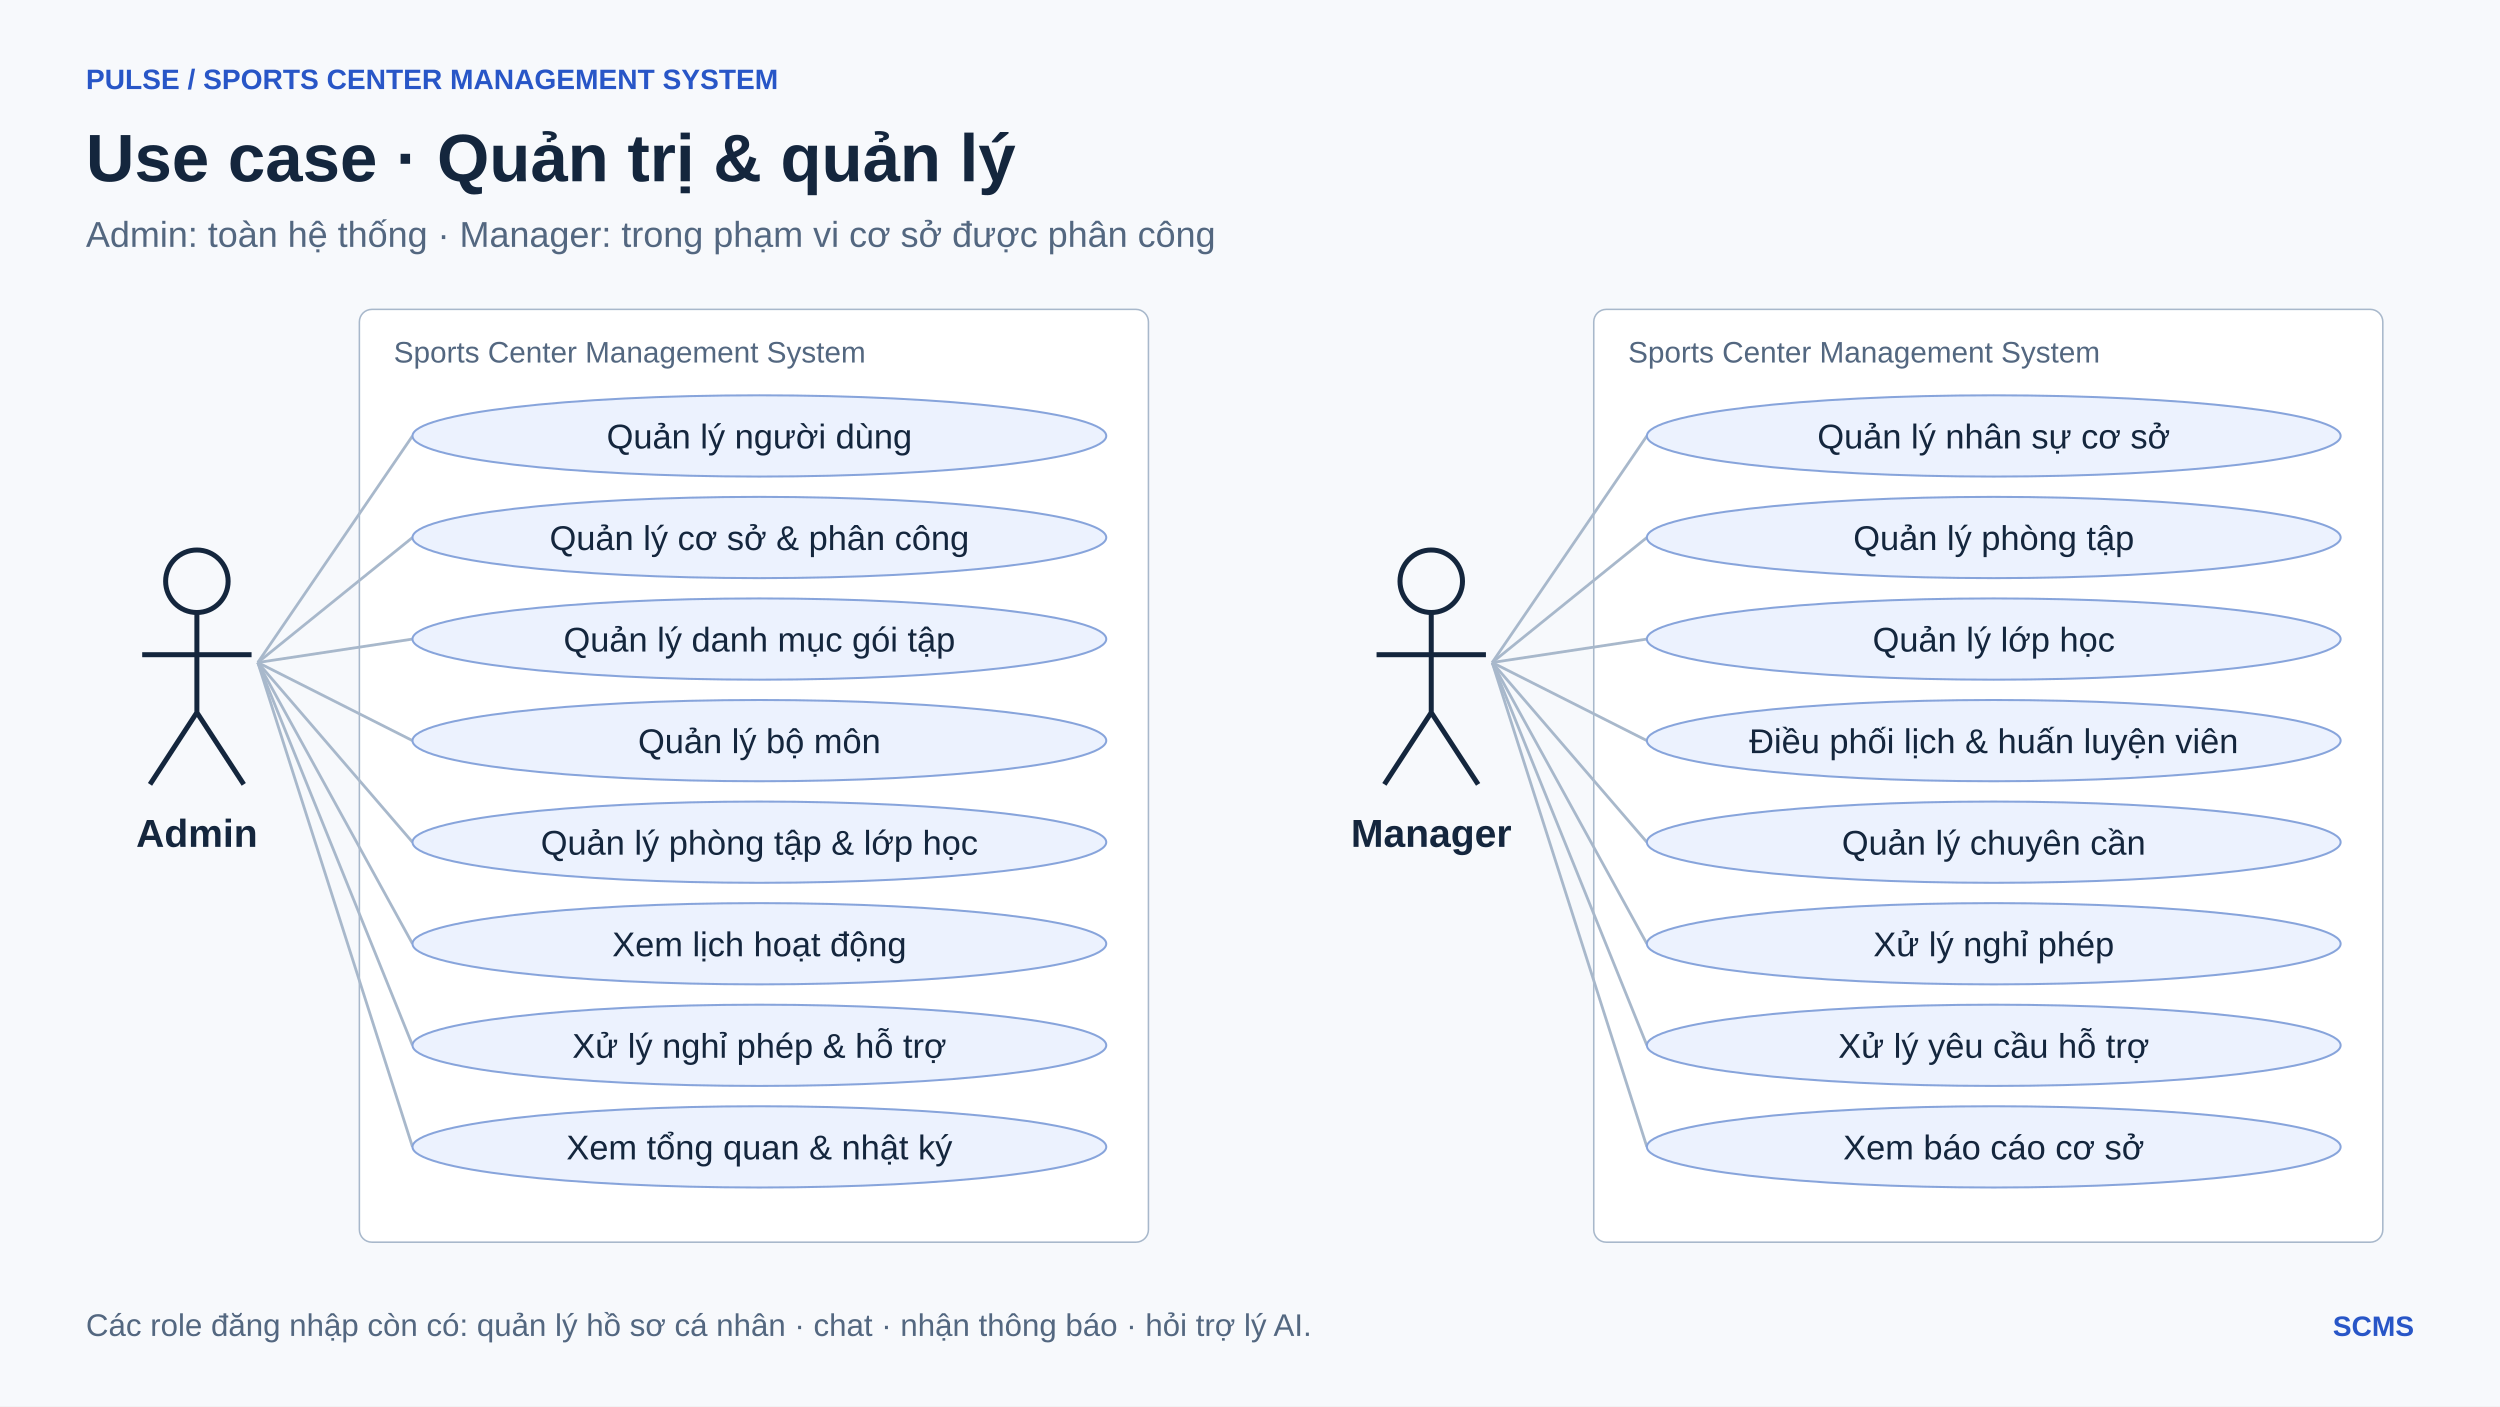
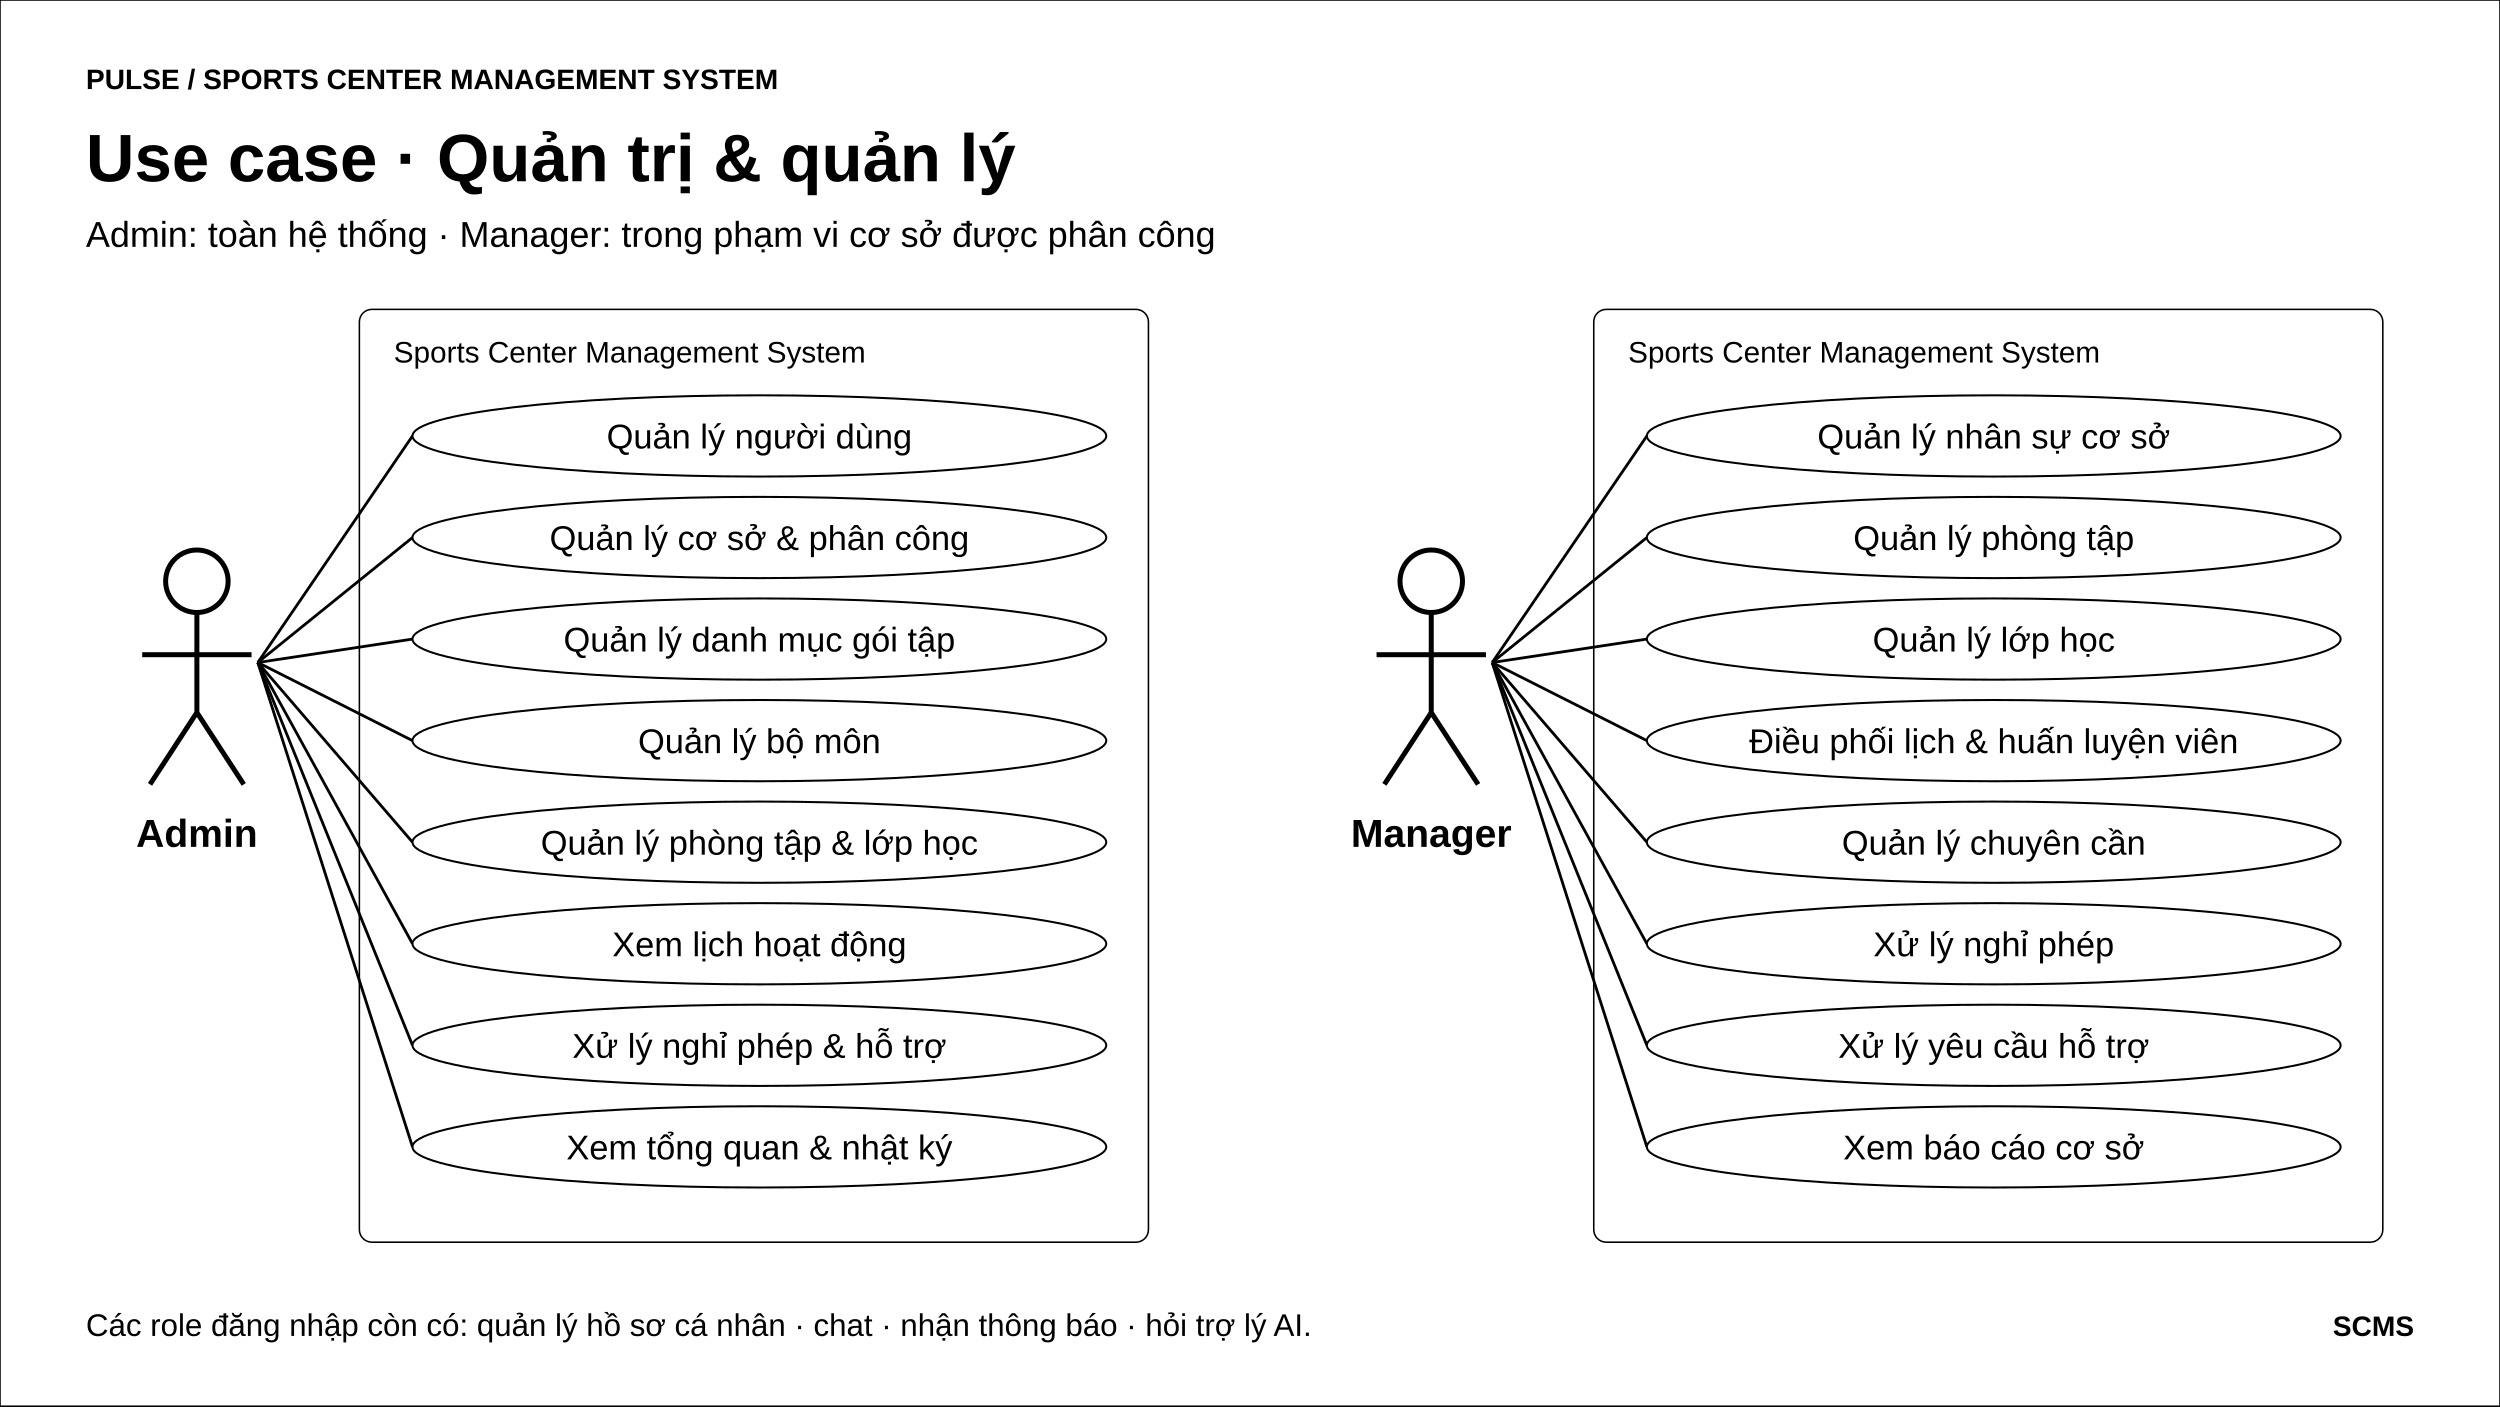
<svg xmlns="http://www.w3.org/2000/svg" width="1600" height="900" viewBox="0 0 1600 900" role="img" aria-label="Use case · Quản trị &amp; quản lý">
  <defs>
    <marker id="arrow" markerWidth="10" markerHeight="10" refX="8" refY="4" orient="auto">
-       <path d="M0,0 L8,4 L0,8" fill="#536780" />
+       <path d="M0,0 L8,4 L0,8" fill="#000000" />
    </marker>
  </defs>
-   <rect width="1600" height="900" fill="#F7F9FC" />
+   <rect width="1600" height="900" fill="#FFFFFF" stroke="#000000" />
  <g font-family="Segoe UI,Arial,sans-serif">
-     <text x="55" y="57" fill="#2856C7" font-size="18" font-weight="600" text-anchor="start">PULSE / SPORTS CENTER MANAGEMENT SYSTEM</text>
-     <text x="55" y="116" fill="#14263D" font-size="43" font-weight="650" text-anchor="start">Use case · Quản trị &amp; quản lý</text>
-     <text x="55" y="158" fill="#536780" font-size="23" font-weight="400" text-anchor="start">Admin: toàn hệ thống · Manager: trong phạm vi cơ sở được phân công</text>
-     <rect x="230" y="198" width="505" height="597" rx="8" fill="white" stroke="#A8B8CB" />
-     <text x="252" y="232" fill="#536780" font-size="19" font-weight="400" text-anchor="start">Sports Center Management System</text>
-     <path d="M165 424 L264 279" fill="none" stroke="#A8B8CB" stroke-width="1.8" />
-     <path d="M165 424 L264 344" fill="none" stroke="#A8B8CB" stroke-width="1.8" />
-     <path d="M165 424 L264 409" fill="none" stroke="#A8B8CB" stroke-width="1.8" />
-     <path d="M165 424 L264 474" fill="none" stroke="#A8B8CB" stroke-width="1.8" />
-     <path d="M165 424 L264 539" fill="none" stroke="#A8B8CB" stroke-width="1.8" />
-     <path d="M165 424 L264 604" fill="none" stroke="#A8B8CB" stroke-width="1.8" />
-     <path d="M165 424 L264 669" fill="none" stroke="#A8B8CB" stroke-width="1.8" />
-     <path d="M165 424 L264 734" fill="none" stroke="#A8B8CB" stroke-width="1.8" />
-     <g fill="none" stroke="#14263D" stroke-width="3.2">
+     <text x="55" y="57" fill="#000000" font-size="18" font-weight="600" text-anchor="start">PULSE / SPORTS CENTER MANAGEMENT SYSTEM</text>
+     <text x="55" y="116" fill="#000000" font-size="43" font-weight="650" text-anchor="start">Use case · Quản trị &amp; quản lý</text>
+     <text x="55" y="158" fill="#000000" font-size="23" font-weight="400" text-anchor="start">Admin: toàn hệ thống · Manager: trong phạm vi cơ sở được phân công</text>
+     <rect x="230" y="198" width="505" height="597" rx="8" fill="#FFFFFF" stroke="#000000" />
+     <text x="252" y="232" fill="#000000" font-size="19" font-weight="400" text-anchor="start">Sports Center Management System</text>
+     <path d="M165 424 L264 279" fill="none" stroke="#000000" stroke-width="1.8" />
+     <path d="M165 424 L264 344" fill="none" stroke="#000000" stroke-width="1.8" />
+     <path d="M165 424 L264 409" fill="none" stroke="#000000" stroke-width="1.8" />
+     <path d="M165 424 L264 474" fill="none" stroke="#000000" stroke-width="1.8" />
+     <path d="M165 424 L264 539" fill="none" stroke="#000000" stroke-width="1.8" />
+     <path d="M165 424 L264 604" fill="none" stroke="#000000" stroke-width="1.8" />
+     <path d="M165 424 L264 669" fill="none" stroke="#000000" stroke-width="1.8" />
+     <path d="M165 424 L264 734" fill="none" stroke="#000000" stroke-width="1.8" />
+     <g fill="none" stroke="#000000" stroke-width="3.2">
      <circle cx="126" cy="372" r="20" />
      <path d="M126 392 V456 M91 419 H161 M126 456 L96 502 M126 456 L156 502" />
    </g>
-     <text x="126" y="542" fill="#14263D" font-size="25" font-weight="600" text-anchor="middle">Admin</text>
-     <ellipse cx="486" cy="279" rx="222" ry="26" fill="#ECF2FE" stroke="#87A4DB" stroke-width="1.3" />
-     <text x="486" y="287" fill="#14263D" font-size="22" font-weight="400" text-anchor="middle">Quản lý người dùng</text>
-     <ellipse cx="486" cy="344" rx="222" ry="26" fill="#ECF2FE" stroke="#87A4DB" stroke-width="1.3" />
-     <text x="486" y="352" fill="#14263D" font-size="22" font-weight="400" text-anchor="middle">Quản lý cơ sở &amp; phân công</text>
-     <ellipse cx="486" cy="409" rx="222" ry="26" fill="#ECF2FE" stroke="#87A4DB" stroke-width="1.3" />
-     <text x="486" y="417" fill="#14263D" font-size="22" font-weight="400" text-anchor="middle">Quản lý danh mục gói tập</text>
-     <ellipse cx="486" cy="474" rx="222" ry="26" fill="#ECF2FE" stroke="#87A4DB" stroke-width="1.3" />
-     <text x="486" y="482" fill="#14263D" font-size="22" font-weight="400" text-anchor="middle">Quản lý bộ môn</text>
-     <ellipse cx="486" cy="539" rx="222" ry="26" fill="#ECF2FE" stroke="#87A4DB" stroke-width="1.3" />
-     <text x="486" y="547" fill="#14263D" font-size="22" font-weight="400" text-anchor="middle">Quản lý phòng tập &amp; lớp học</text>
-     <ellipse cx="486" cy="604" rx="222" ry="26" fill="#ECF2FE" stroke="#87A4DB" stroke-width="1.3" />
-     <text x="486" y="612" fill="#14263D" font-size="22" font-weight="400" text-anchor="middle">Xem lịch hoạt động</text>
-     <ellipse cx="486" cy="669" rx="222" ry="26" fill="#ECF2FE" stroke="#87A4DB" stroke-width="1.3" />
-     <text x="486" y="677" fill="#14263D" font-size="22" font-weight="400" text-anchor="middle">Xử lý nghỉ phép &amp; hỗ trợ</text>
-     <ellipse cx="486" cy="734" rx="222" ry="26" fill="#ECF2FE" stroke="#87A4DB" stroke-width="1.3" />
-     <text x="486" y="742" fill="#14263D" font-size="22" font-weight="400" text-anchor="middle">Xem tổng quan &amp; nhật ký</text>
-     <rect x="1020" y="198" width="505" height="597" rx="8" fill="white" stroke="#A8B8CB" />
-     <text x="1042" y="232" fill="#536780" font-size="19" font-weight="400" text-anchor="start">Sports Center Management System</text>
-     <path d="M955 424 L1054 279" fill="none" stroke="#A8B8CB" stroke-width="1.8" />
-     <path d="M955 424 L1054 344" fill="none" stroke="#A8B8CB" stroke-width="1.8" />
-     <path d="M955 424 L1054 409" fill="none" stroke="#A8B8CB" stroke-width="1.8" />
-     <path d="M955 424 L1054 474" fill="none" stroke="#A8B8CB" stroke-width="1.8" />
-     <path d="M955 424 L1054 539" fill="none" stroke="#A8B8CB" stroke-width="1.8" />
-     <path d="M955 424 L1054 604" fill="none" stroke="#A8B8CB" stroke-width="1.8" />
-     <path d="M955 424 L1054 669" fill="none" stroke="#A8B8CB" stroke-width="1.8" />
-     <path d="M955 424 L1054 734" fill="none" stroke="#A8B8CB" stroke-width="1.8" />
-     <g fill="none" stroke="#14263D" stroke-width="3.2">
+     <text x="126" y="542" fill="#000000" font-size="25" font-weight="600" text-anchor="middle">Admin</text>
+     <ellipse cx="486" cy="279" rx="222" ry="26" fill="#FFFFFF" stroke="#000000" stroke-width="1.3" />
+     <text x="486" y="287" fill="#000000" font-size="22" font-weight="400" text-anchor="middle">Quản lý người dùng</text>
+     <ellipse cx="486" cy="344" rx="222" ry="26" fill="#FFFFFF" stroke="#000000" stroke-width="1.3" />
+     <text x="486" y="352" fill="#000000" font-size="22" font-weight="400" text-anchor="middle">Quản lý cơ sở &amp; phân công</text>
+     <ellipse cx="486" cy="409" rx="222" ry="26" fill="#FFFFFF" stroke="#000000" stroke-width="1.3" />
+     <text x="486" y="417" fill="#000000" font-size="22" font-weight="400" text-anchor="middle">Quản lý danh mục gói tập</text>
+     <ellipse cx="486" cy="474" rx="222" ry="26" fill="#FFFFFF" stroke="#000000" stroke-width="1.3" />
+     <text x="486" y="482" fill="#000000" font-size="22" font-weight="400" text-anchor="middle">Quản lý bộ môn</text>
+     <ellipse cx="486" cy="539" rx="222" ry="26" fill="#FFFFFF" stroke="#000000" stroke-width="1.3" />
+     <text x="486" y="547" fill="#000000" font-size="22" font-weight="400" text-anchor="middle">Quản lý phòng tập &amp; lớp học</text>
+     <ellipse cx="486" cy="604" rx="222" ry="26" fill="#FFFFFF" stroke="#000000" stroke-width="1.3" />
+     <text x="486" y="612" fill="#000000" font-size="22" font-weight="400" text-anchor="middle">Xem lịch hoạt động</text>
+     <ellipse cx="486" cy="669" rx="222" ry="26" fill="#FFFFFF" stroke="#000000" stroke-width="1.3" />
+     <text x="486" y="677" fill="#000000" font-size="22" font-weight="400" text-anchor="middle">Xử lý nghỉ phép &amp; hỗ trợ</text>
+     <ellipse cx="486" cy="734" rx="222" ry="26" fill="#FFFFFF" stroke="#000000" stroke-width="1.3" />
+     <text x="486" y="742" fill="#000000" font-size="22" font-weight="400" text-anchor="middle">Xem tổng quan &amp; nhật ký</text>
+     <rect x="1020" y="198" width="505" height="597" rx="8" fill="#FFFFFF" stroke="#000000" />
+     <text x="1042" y="232" fill="#000000" font-size="19" font-weight="400" text-anchor="start">Sports Center Management System</text>
+     <path d="M955 424 L1054 279" fill="none" stroke="#000000" stroke-width="1.8" />
+     <path d="M955 424 L1054 344" fill="none" stroke="#000000" stroke-width="1.8" />
+     <path d="M955 424 L1054 409" fill="none" stroke="#000000" stroke-width="1.8" />
+     <path d="M955 424 L1054 474" fill="none" stroke="#000000" stroke-width="1.8" />
+     <path d="M955 424 L1054 539" fill="none" stroke="#000000" stroke-width="1.8" />
+     <path d="M955 424 L1054 604" fill="none" stroke="#000000" stroke-width="1.8" />
+     <path d="M955 424 L1054 669" fill="none" stroke="#000000" stroke-width="1.8" />
+     <path d="M955 424 L1054 734" fill="none" stroke="#000000" stroke-width="1.8" />
+     <g fill="none" stroke="#000000" stroke-width="3.2">
      <circle cx="916" cy="372" r="20" />
      <path d="M916 392 V456 M881 419 H951 M916 456 L886 502 M916 456 L946 502" />
    </g>
-     <text x="916" y="542" fill="#14263D" font-size="25" font-weight="600" text-anchor="middle">Manager</text>
-     <ellipse cx="1276" cy="279" rx="222" ry="26" fill="#ECF2FE" stroke="#87A4DB" stroke-width="1.3" />
-     <text x="1276" y="287" fill="#14263D" font-size="22" font-weight="400" text-anchor="middle">Quản lý nhân sự cơ sở</text>
-     <ellipse cx="1276" cy="344" rx="222" ry="26" fill="#ECF2FE" stroke="#87A4DB" stroke-width="1.3" />
-     <text x="1276" y="352" fill="#14263D" font-size="22" font-weight="400" text-anchor="middle">Quản lý phòng tập</text>
-     <ellipse cx="1276" cy="409" rx="222" ry="26" fill="#ECF2FE" stroke="#87A4DB" stroke-width="1.3" />
-     <text x="1276" y="417" fill="#14263D" font-size="22" font-weight="400" text-anchor="middle">Quản lý lớp học</text>
-     <ellipse cx="1276" cy="474" rx="222" ry="26" fill="#ECF2FE" stroke="#87A4DB" stroke-width="1.3" />
-     <text x="1276" y="482" fill="#14263D" font-size="22" font-weight="400" text-anchor="middle">Điều phối lịch &amp; huấn luyện viên</text>
-     <ellipse cx="1276" cy="539" rx="222" ry="26" fill="#ECF2FE" stroke="#87A4DB" stroke-width="1.3" />
-     <text x="1276" y="547" fill="#14263D" font-size="22" font-weight="400" text-anchor="middle">Quản lý chuyên cần</text>
-     <ellipse cx="1276" cy="604" rx="222" ry="26" fill="#ECF2FE" stroke="#87A4DB" stroke-width="1.3" />
-     <text x="1276" y="612" fill="#14263D" font-size="22" font-weight="400" text-anchor="middle">Xử lý nghỉ phép</text>
-     <ellipse cx="1276" cy="669" rx="222" ry="26" fill="#ECF2FE" stroke="#87A4DB" stroke-width="1.3" />
-     <text x="1276" y="677" fill="#14263D" font-size="22" font-weight="400" text-anchor="middle">Xử lý yêu cầu hỗ trợ</text>
-     <ellipse cx="1276" cy="734" rx="222" ry="26" fill="#ECF2FE" stroke="#87A4DB" stroke-width="1.3" />
-     <text x="1276" y="742" fill="#14263D" font-size="22" font-weight="400" text-anchor="middle">Xem báo cáo cơ sở</text>
-     <text x="55" y="855" fill="#536780" font-size="20" font-weight="400" text-anchor="start">Các role đăng nhập còn có: quản lý hồ sơ cá nhân · chat · nhận thông báo · hỏi trợ lý AI.</text>
-     <text x="1545" y="855" fill="#2856C7" font-size="18" font-weight="600" text-anchor="end">SCMS</text>
+     <text x="916" y="542" fill="#000000" font-size="25" font-weight="600" text-anchor="middle">Manager</text>
+     <ellipse cx="1276" cy="279" rx="222" ry="26" fill="#FFFFFF" stroke="#000000" stroke-width="1.3" />
+     <text x="1276" y="287" fill="#000000" font-size="22" font-weight="400" text-anchor="middle">Quản lý nhân sự cơ sở</text>
+     <ellipse cx="1276" cy="344" rx="222" ry="26" fill="#FFFFFF" stroke="#000000" stroke-width="1.3" />
+     <text x="1276" y="352" fill="#000000" font-size="22" font-weight="400" text-anchor="middle">Quản lý phòng tập</text>
+     <ellipse cx="1276" cy="409" rx="222" ry="26" fill="#FFFFFF" stroke="#000000" stroke-width="1.3" />
+     <text x="1276" y="417" fill="#000000" font-size="22" font-weight="400" text-anchor="middle">Quản lý lớp học</text>
+     <ellipse cx="1276" cy="474" rx="222" ry="26" fill="#FFFFFF" stroke="#000000" stroke-width="1.3" />
+     <text x="1276" y="482" fill="#000000" font-size="22" font-weight="400" text-anchor="middle">Điều phối lịch &amp; huấn luyện viên</text>
+     <ellipse cx="1276" cy="539" rx="222" ry="26" fill="#FFFFFF" stroke="#000000" stroke-width="1.3" />
+     <text x="1276" y="547" fill="#000000" font-size="22" font-weight="400" text-anchor="middle">Quản lý chuyên cần</text>
+     <ellipse cx="1276" cy="604" rx="222" ry="26" fill="#FFFFFF" stroke="#000000" stroke-width="1.3" />
+     <text x="1276" y="612" fill="#000000" font-size="22" font-weight="400" text-anchor="middle">Xử lý nghỉ phép</text>
+     <ellipse cx="1276" cy="669" rx="222" ry="26" fill="#FFFFFF" stroke="#000000" stroke-width="1.3" />
+     <text x="1276" y="677" fill="#000000" font-size="22" font-weight="400" text-anchor="middle">Xử lý yêu cầu hỗ trợ</text>
+     <ellipse cx="1276" cy="734" rx="222" ry="26" fill="#FFFFFF" stroke="#000000" stroke-width="1.3" />
+     <text x="1276" y="742" fill="#000000" font-size="22" font-weight="400" text-anchor="middle">Xem báo cáo cơ sở</text>
+     <text x="55" y="855" fill="#000000" font-size="20" font-weight="400" text-anchor="start">Các role đăng nhập còn có: quản lý hồ sơ cá nhân · chat · nhận thông báo · hỏi trợ lý AI.</text>
+     <text x="1545" y="855" fill="#000000" font-size="18" font-weight="600" text-anchor="end">SCMS</text>
  </g>
</svg>
